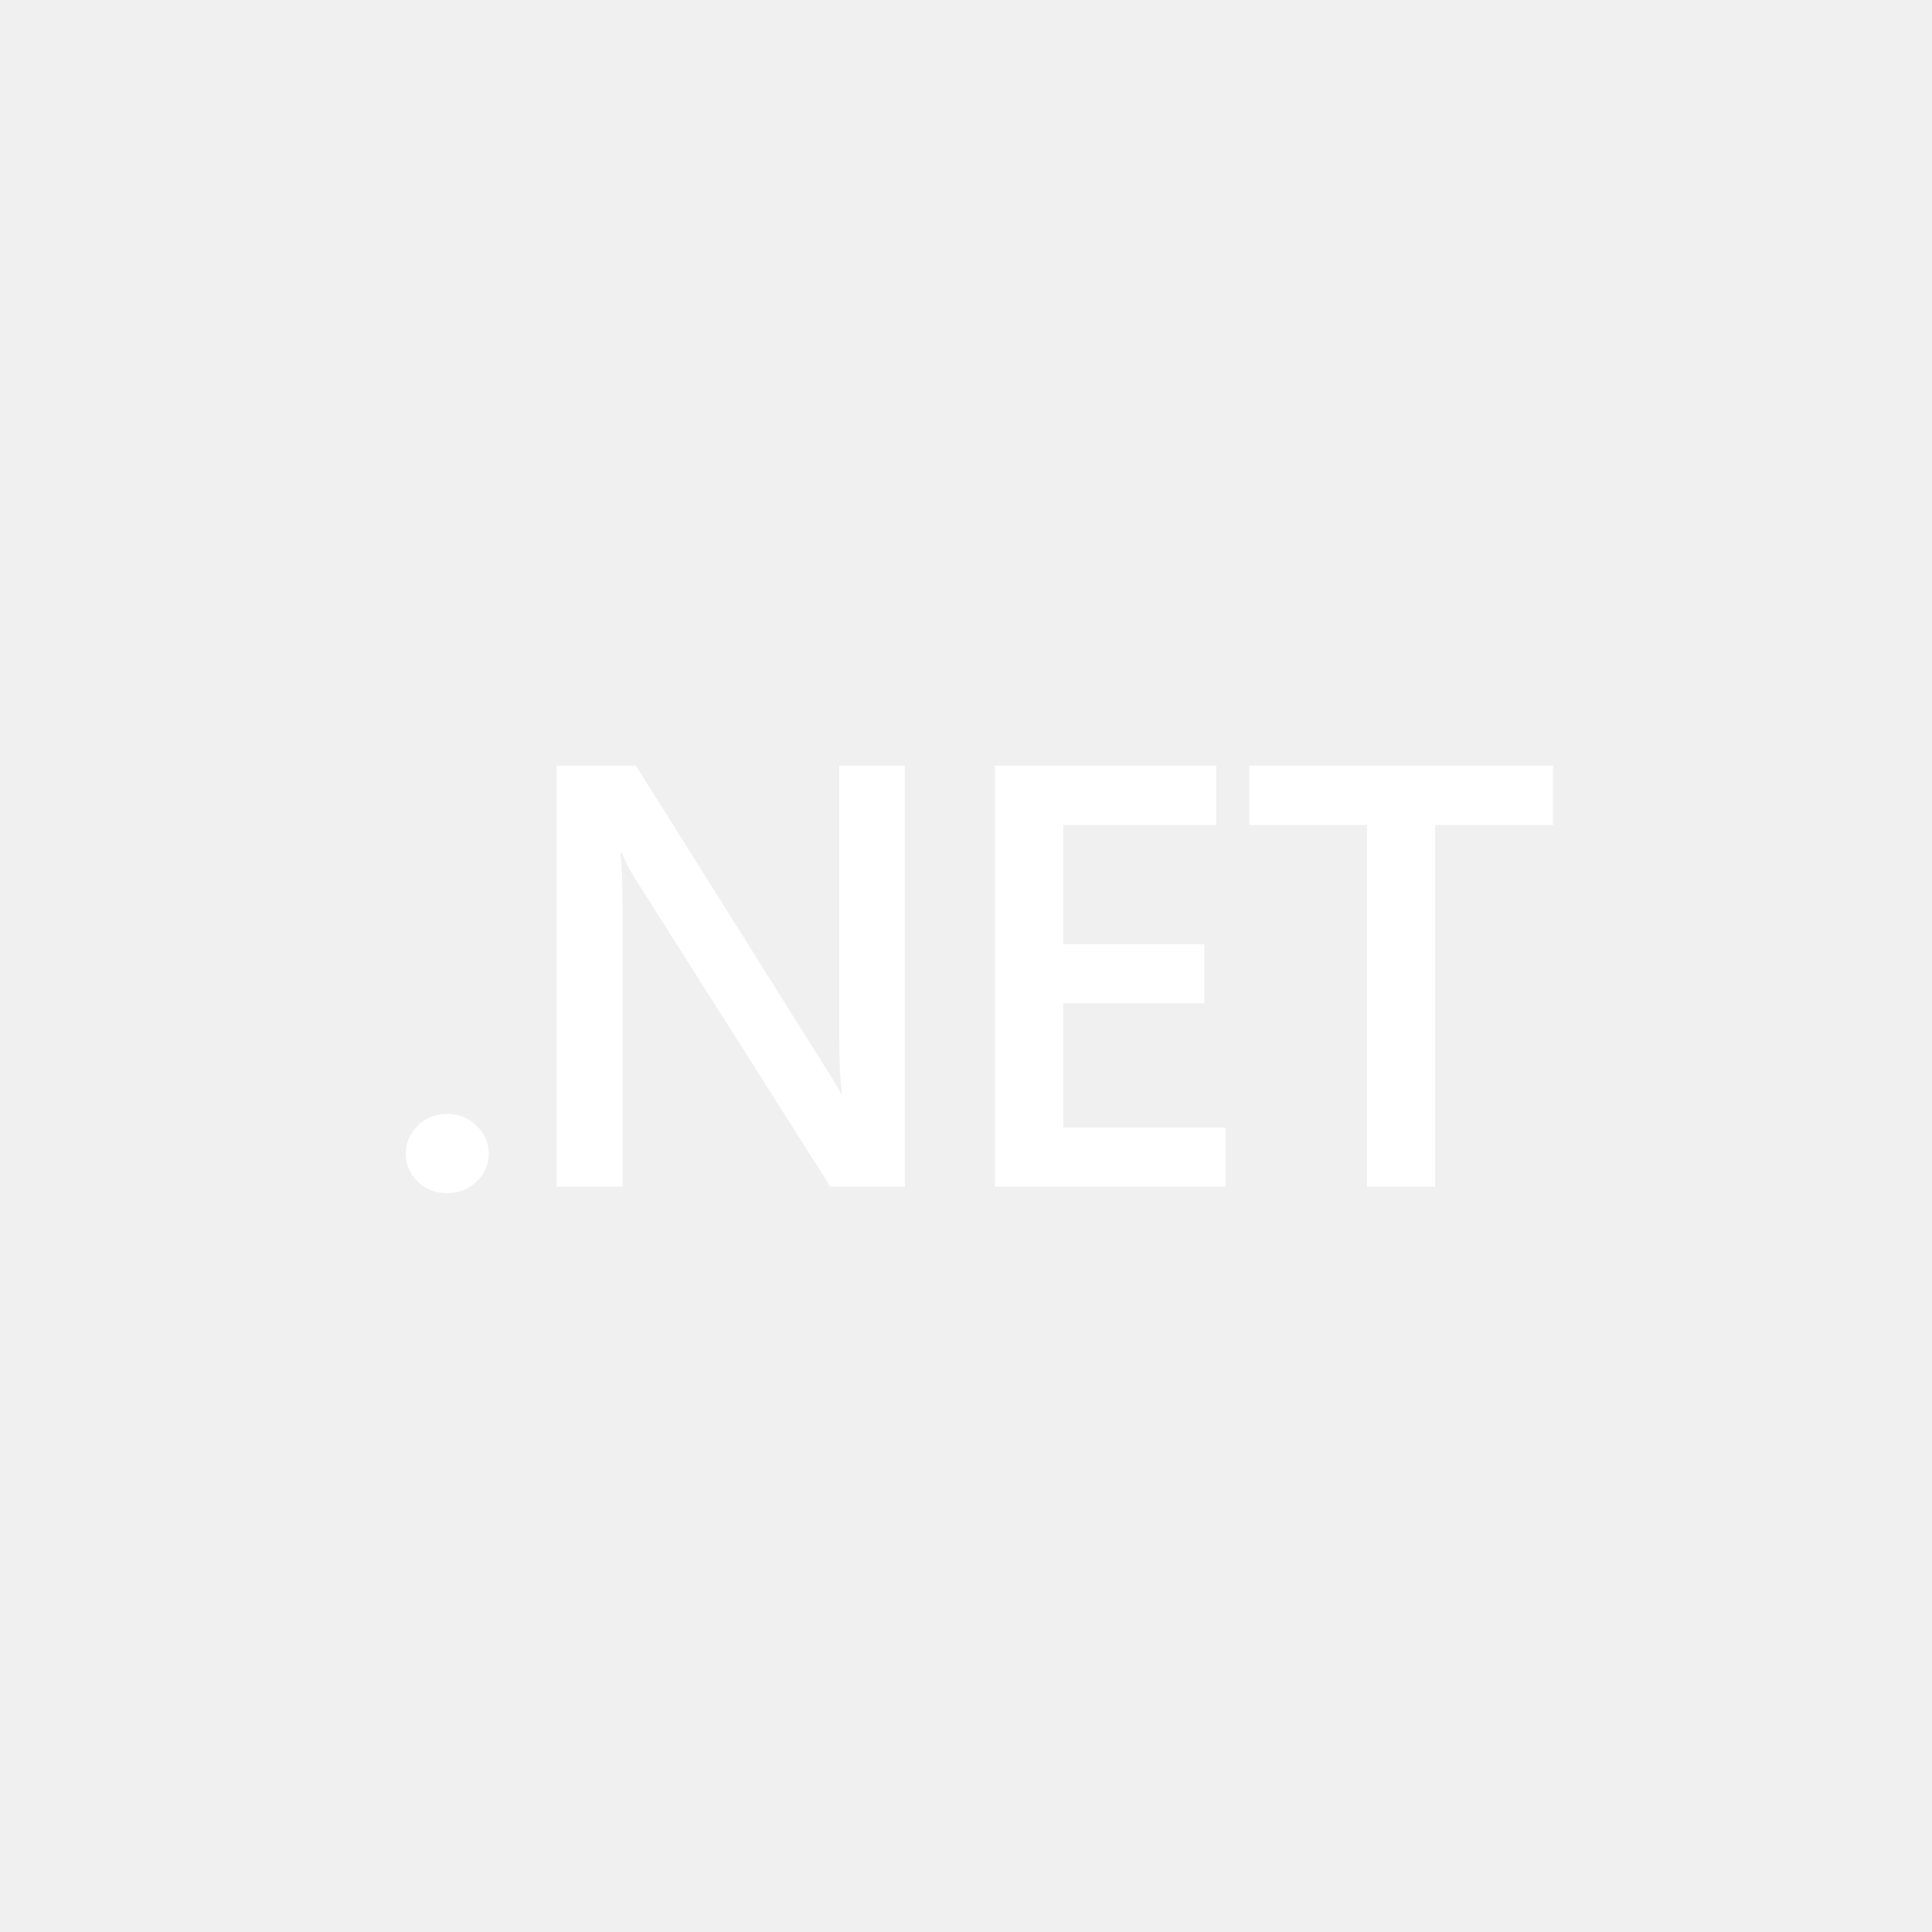
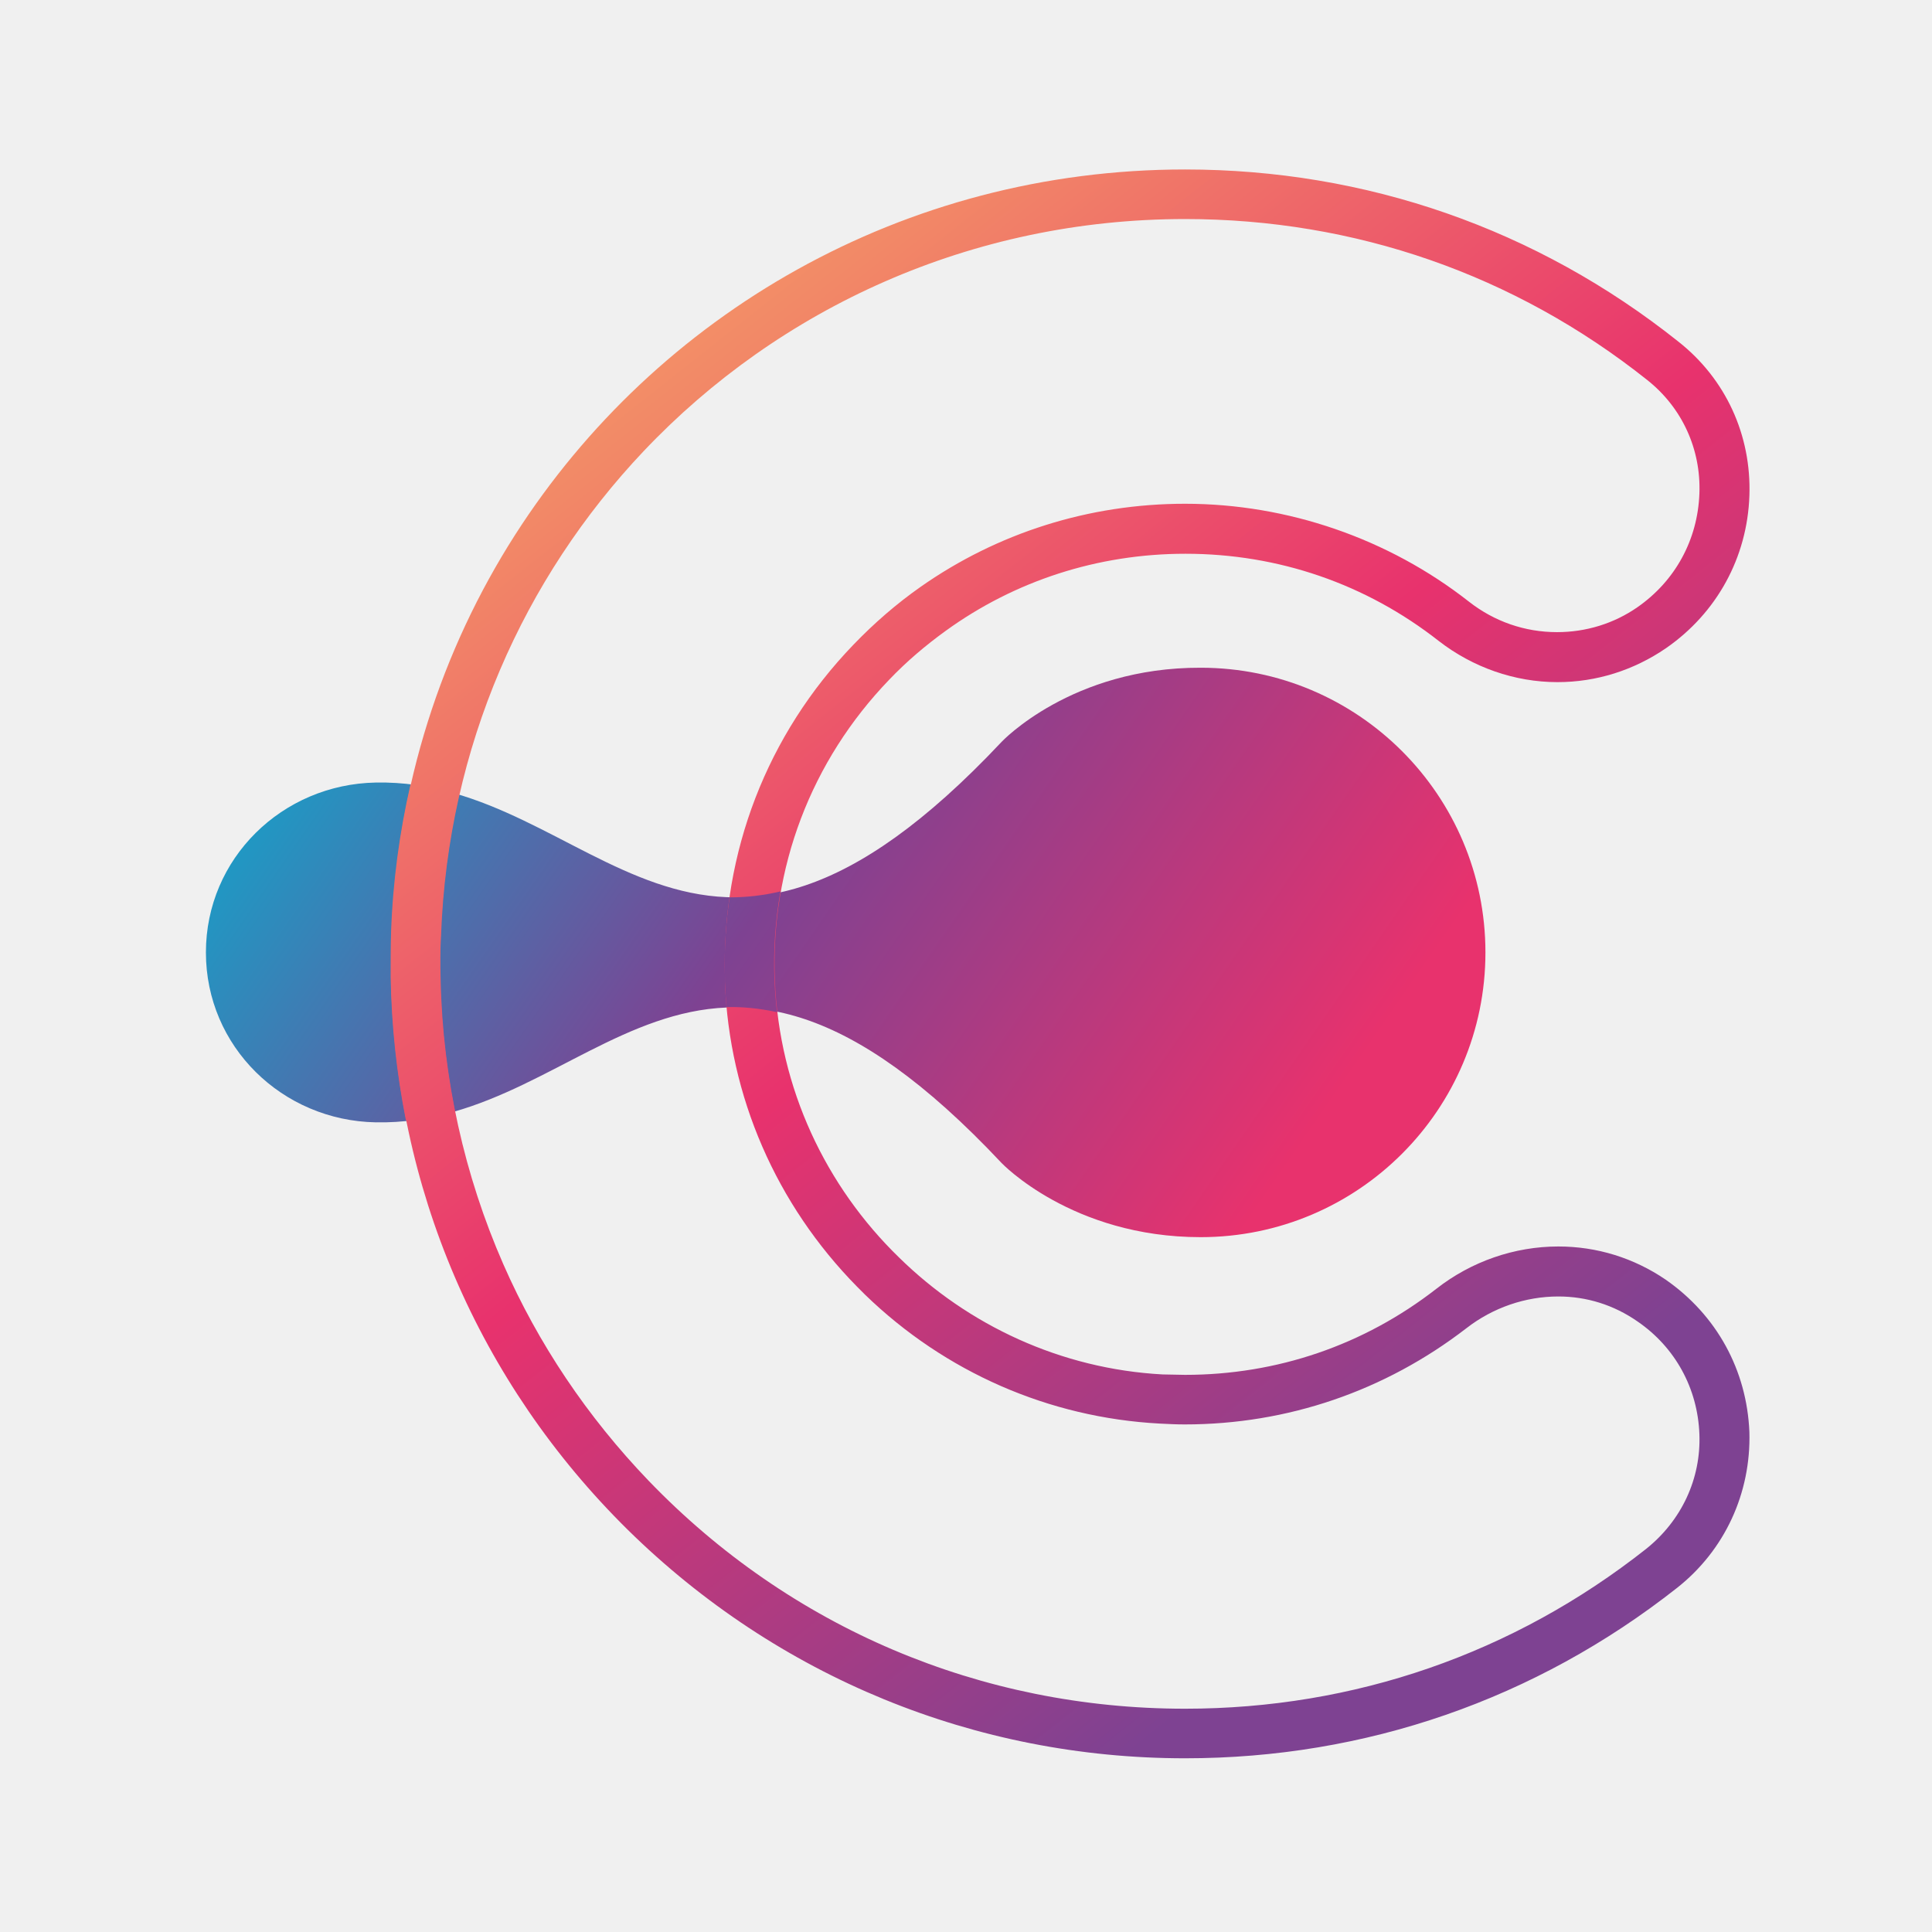
- <svg xmlns="http://www.w3.org/2000/svg" width="456" height="456" viewBox="0 0 456 456" version="1.1" xml:space="preserve" style="fill-rule:evenodd;clip-rule:evenodd;stroke-linejoin:round;stroke-miterlimit:2;">
-   <path d="m 105.5,281.609 c -2.703,0 -5.001,-0.9 -6.893,-2.702 -1.892,-1.848 -2.838,-4.042 -2.838,-6.582 0,-2.587 0.946,-4.804 2.838,-6.652 1.892,-1.848 4.19,-2.772 6.893,-2.772 2.748,0 5.068,0.924 6.96,2.772 1.937,1.848 2.906,4.064 2.906,6.652 0,2.54 -0.968,4.734 -2.906,6.582 -1.892,1.802 -4.212,2.702 -6.96,2.702 z" style="fill:#ffffff;fill-rule:nonzero;stroke-width:0.838" />
-   <path d="M 213.561,280.084 H 195.99 L 149.7,207.054 c -1.171,-1.848 -2.14,-3.765 -2.906,-5.751 h -0.406 c 0.361,2.125 0.541,6.675 0.541,13.65 v 65.132 h -15.543 v -99.36 h 18.719 l 44.737,71.298 c 1.892,2.957 3.109,4.989 3.649,6.098 h 0.27 c -0.45,-2.632 -0.676,-7.09 -0.676,-13.373 v -64.023 h 15.476 z" style="fill:#ffffff;fill-rule:nonzero;stroke-width:0.838" />
-   <path d="m 289.251,280.084 h -54.401 v -99.36 h 52.238 v 13.997 h -36.154 v 28.131 h 33.316 v 13.927 h -33.316 v 29.378 h 38.316 z" style="fill:#ffffff;fill-rule:nonzero;stroke-width:0.838" />
-   <path d="M 366.565,194.721 H 338.722 v 85.363 h -16.084 v -85.363 h -27.775 v -13.997 h 71.701 z" style="fill:#ffffff;fill-rule:nonzero;stroke-width:0.838" />
+ <svg xmlns="http://www.w3.org/2000/svg" version="1.1" id="Lag_1" x="0px" y="0px" viewBox="0 0 456 456" style="enable-background:new 0 0 456 456;" xml:space="preserve">
+   <style type="text/css">
+ 	.st0{fill:url(#SVGID_1_);}
+ 	.st1{fill:url(#SVGID_00000048476837392879848900000000103719417836665519_);}
+ 	.st2{fill:url(#SVGID_00000090252414248331777020000018045171593342253455_);}
+ 	.st3{fill:url(#SVGID_00000056401658670764004860000013093573726441784713_);}
+ </style>
+   <linearGradient id="SVGID_1_" gradientUnits="userSpaceOnUse" x1="63.738" y1="334.516" x2="297.105" y2="172.961" gradientTransform="matrix(1 0 0 -1 0 458)">
+     <stop offset="0" style="stop-color:#00B5D4" />
+     <stop offset="0.52" style="stop-color:#7E4292" />
+     <stop offset="1" style="stop-color:#E8326D" />
+   </linearGradient>
+   <path class="st0" d="M236.4,175.1c-72.5,77.1-95.7,8.6-147.7,9.6c-22.1,0.4-40.1,17.9-40.1,40.1s18,39.7,40.1,40.1  c52,1,75.2-67.6,147.7,9.6c0,0,16.6,17.5,47,17.5c37.1,0,67.2-30.1,67.2-67.2s-30.1-67.2-67.2-67.2  C252.9,157.5,236.4,175.1,236.4,175.1L236.4,175.1z" />
+   <linearGradient id="SVGID_00000075855737943700330980000004367812101601992344_" gradientUnits="userSpaceOnUse" x1="363.866" y1="120.903" x2="119.351" y2="430.114" gradientTransform="matrix(1 0 0 -1 0 458)">
+     <stop offset="0" style="stop-color:#7E4292" />
+     <stop offset="0.44" style="stop-color:#E8326D" />
+     <stop offset="0.8" style="stop-color:#F28867" />
+     <stop offset="1" style="stop-color:#F8B365" />
+   </linearGradient>
+   <path style="fill:url(#SVGID_00000075855737943700330980000004367812101601992344_);" d="M393.1,302c-7.5-5.1-16.2-7.8-25.3-7.8  c-10.3,0-20.5,3.5-28.8,10c-17.1,13.3-37.6,20.3-59.3,20.3c-1.8,0-3.5-0.1-5.3-0.1c-24-1.3-45.9-11.6-62.2-27.6  c-17.3-16.8-28.3-39.9-29.3-65.3c-1.1-26.6,8.5-51.9,27-71.1c4.1-4.3,8.6-8.1,13.3-11.5c16.3-11.8,35.9-18.2,56.6-18.2  c21.9,0,42.6,7.1,59.8,20.6c8,6.2,17.9,9.7,28,9.7c9.2,0,18-2.8,25.6-8c12-8.3,19.2-21.4,19.7-36c0.5-14.3-5.6-27.6-16.8-36.4  C362.7,54,322.4,40,279.7,40c-66.5,0-124.8,34.2-158.1,86.2c-17.4,27.2-27.9,59.3-29.2,94v0.1c-0.1,3.3-0.1,6.8-0.1,10.4  c0.8,49.4,20.7,95.7,55.9,130.4c35.3,34.7,82,53.9,131.5,53.9c42.6,0,82.7-13.9,116.1-40.2c11.3-8.9,17.5-22.4,17.1-36.8  C412.3,323.4,405.2,310.4,393.1,302L393.1,302z M388.5,365.6c-31.3,24.7-68.9,37.7-108.8,37.7c-48.2,0-93.2-19.1-126.6-53.8  c-14.5-15.1-26.1-32.4-34.3-51.1c-9.2-21-14.3-43.8-14.8-67.2c-0.1-3.8-0.1-7.2,0.1-10.4c1.6-44.5,19.5-84.4,47.8-114.3  c32-33.8,77.4-54.8,127.8-54.8c40.1,0,77.8,13.1,109.1,38c8.2,6.5,12.7,16.3,12.3,26.8c-0.4,10.9-5.7,20.6-14.6,26.8  c-5.6,3.9-12.2,5.9-19,5.9c-7.6,0-14.8-2.5-20.8-7.2c-19-14.9-42.8-23.1-67-23.1c-22.7,0-44.3,6.9-62.4,19.6  c-5.7,4-11,8.6-15.9,13.7c-20.4,21.2-31.1,49-30.3,78.4l0,1.2c1,27,12.1,52.5,31.2,71.9c0.6,0.6,1.3,1.3,1.9,1.9  c18.9,18.3,43.4,29,69.5,30.4c2,0.1,3.9,0.2,5.9,0.2c24.3,0,47.3-7.9,66.5-22.7c6.3-4.9,14-7.5,21.7-7.5c6.7,0,13.1,2,18.7,5.9  c8.9,6.1,14.2,15.8,14.6,26.6C401.5,349,396.9,358.9,388.5,365.6L388.5,365.6z" />
+   <linearGradient id="SVGID_00000127754703107673505610000017126157551512346803_" gradientUnits="userSpaceOnUse" x1="256.798" y1="36.233" x2="12.282" y2="345.443" gradientTransform="matrix(1 0 0 -1 0 458)">
+     <stop offset="0" style="stop-color:#7E4292" />
+     <stop offset="0.44" style="stop-color:#E8326D" />
+     <stop offset="0.8" style="stop-color:#F28867" />
+     <stop offset="1" style="stop-color:#F8B365" />
+   </linearGradient>
+   <path style="fill:url(#SVGID_00000127754703107673505610000017126157551512346803_);" d="M103.9,231.1c-0.1-3.8-0.1-7.2,0.1-10.4  c0.4-11.3,1.9-22.4,4.3-33c-3.7-1.2-7.5-2-11.4-2.6c-2.6,11.3-4.2,23-4.6,35v0.1c-0.1,3.3-0.1,6.8-0.1,10.4  c0.2,11.5,1.4,22.7,3.6,33.8c4-0.5,7.8-1.3,11.5-2.4C105.3,251.9,104.1,241.6,103.9,231.1L103.9,231.1z" />
+   <linearGradient id="SVGID_00000160891382213306486060000006346598959217509012_" gradientUnits="userSpaceOnUse" x1="53.117" y1="320.304" x2="286.477" y2="158.742" gradientTransform="matrix(1 0 0 -1 0 458)">
+     <stop offset="0" style="stop-color:#00B5D4" />
+     <stop offset="0.52" style="stop-color:#7E4292" />
+     <stop offset="1" style="stop-color:#E8326D" />
+   </linearGradient>
+   <path style="fill:url(#SVGID_00000160891382213306486060000006346598959217509012_);" d="M172.2,211.8c-0.9,6.2-1.3,12.5-1.1,18.8  l0,1.2c0.1,2,0.2,4,0.4,5.9c3.8-0.1,7.8,0.3,11.9,1.2c-0.3-2.5-0.5-5-0.6-7.5c-0.3-7.1,0.2-14.1,1.4-21  C180,211.4,176,211.8,172.2,211.8L172.2,211.8z" />
</svg>
